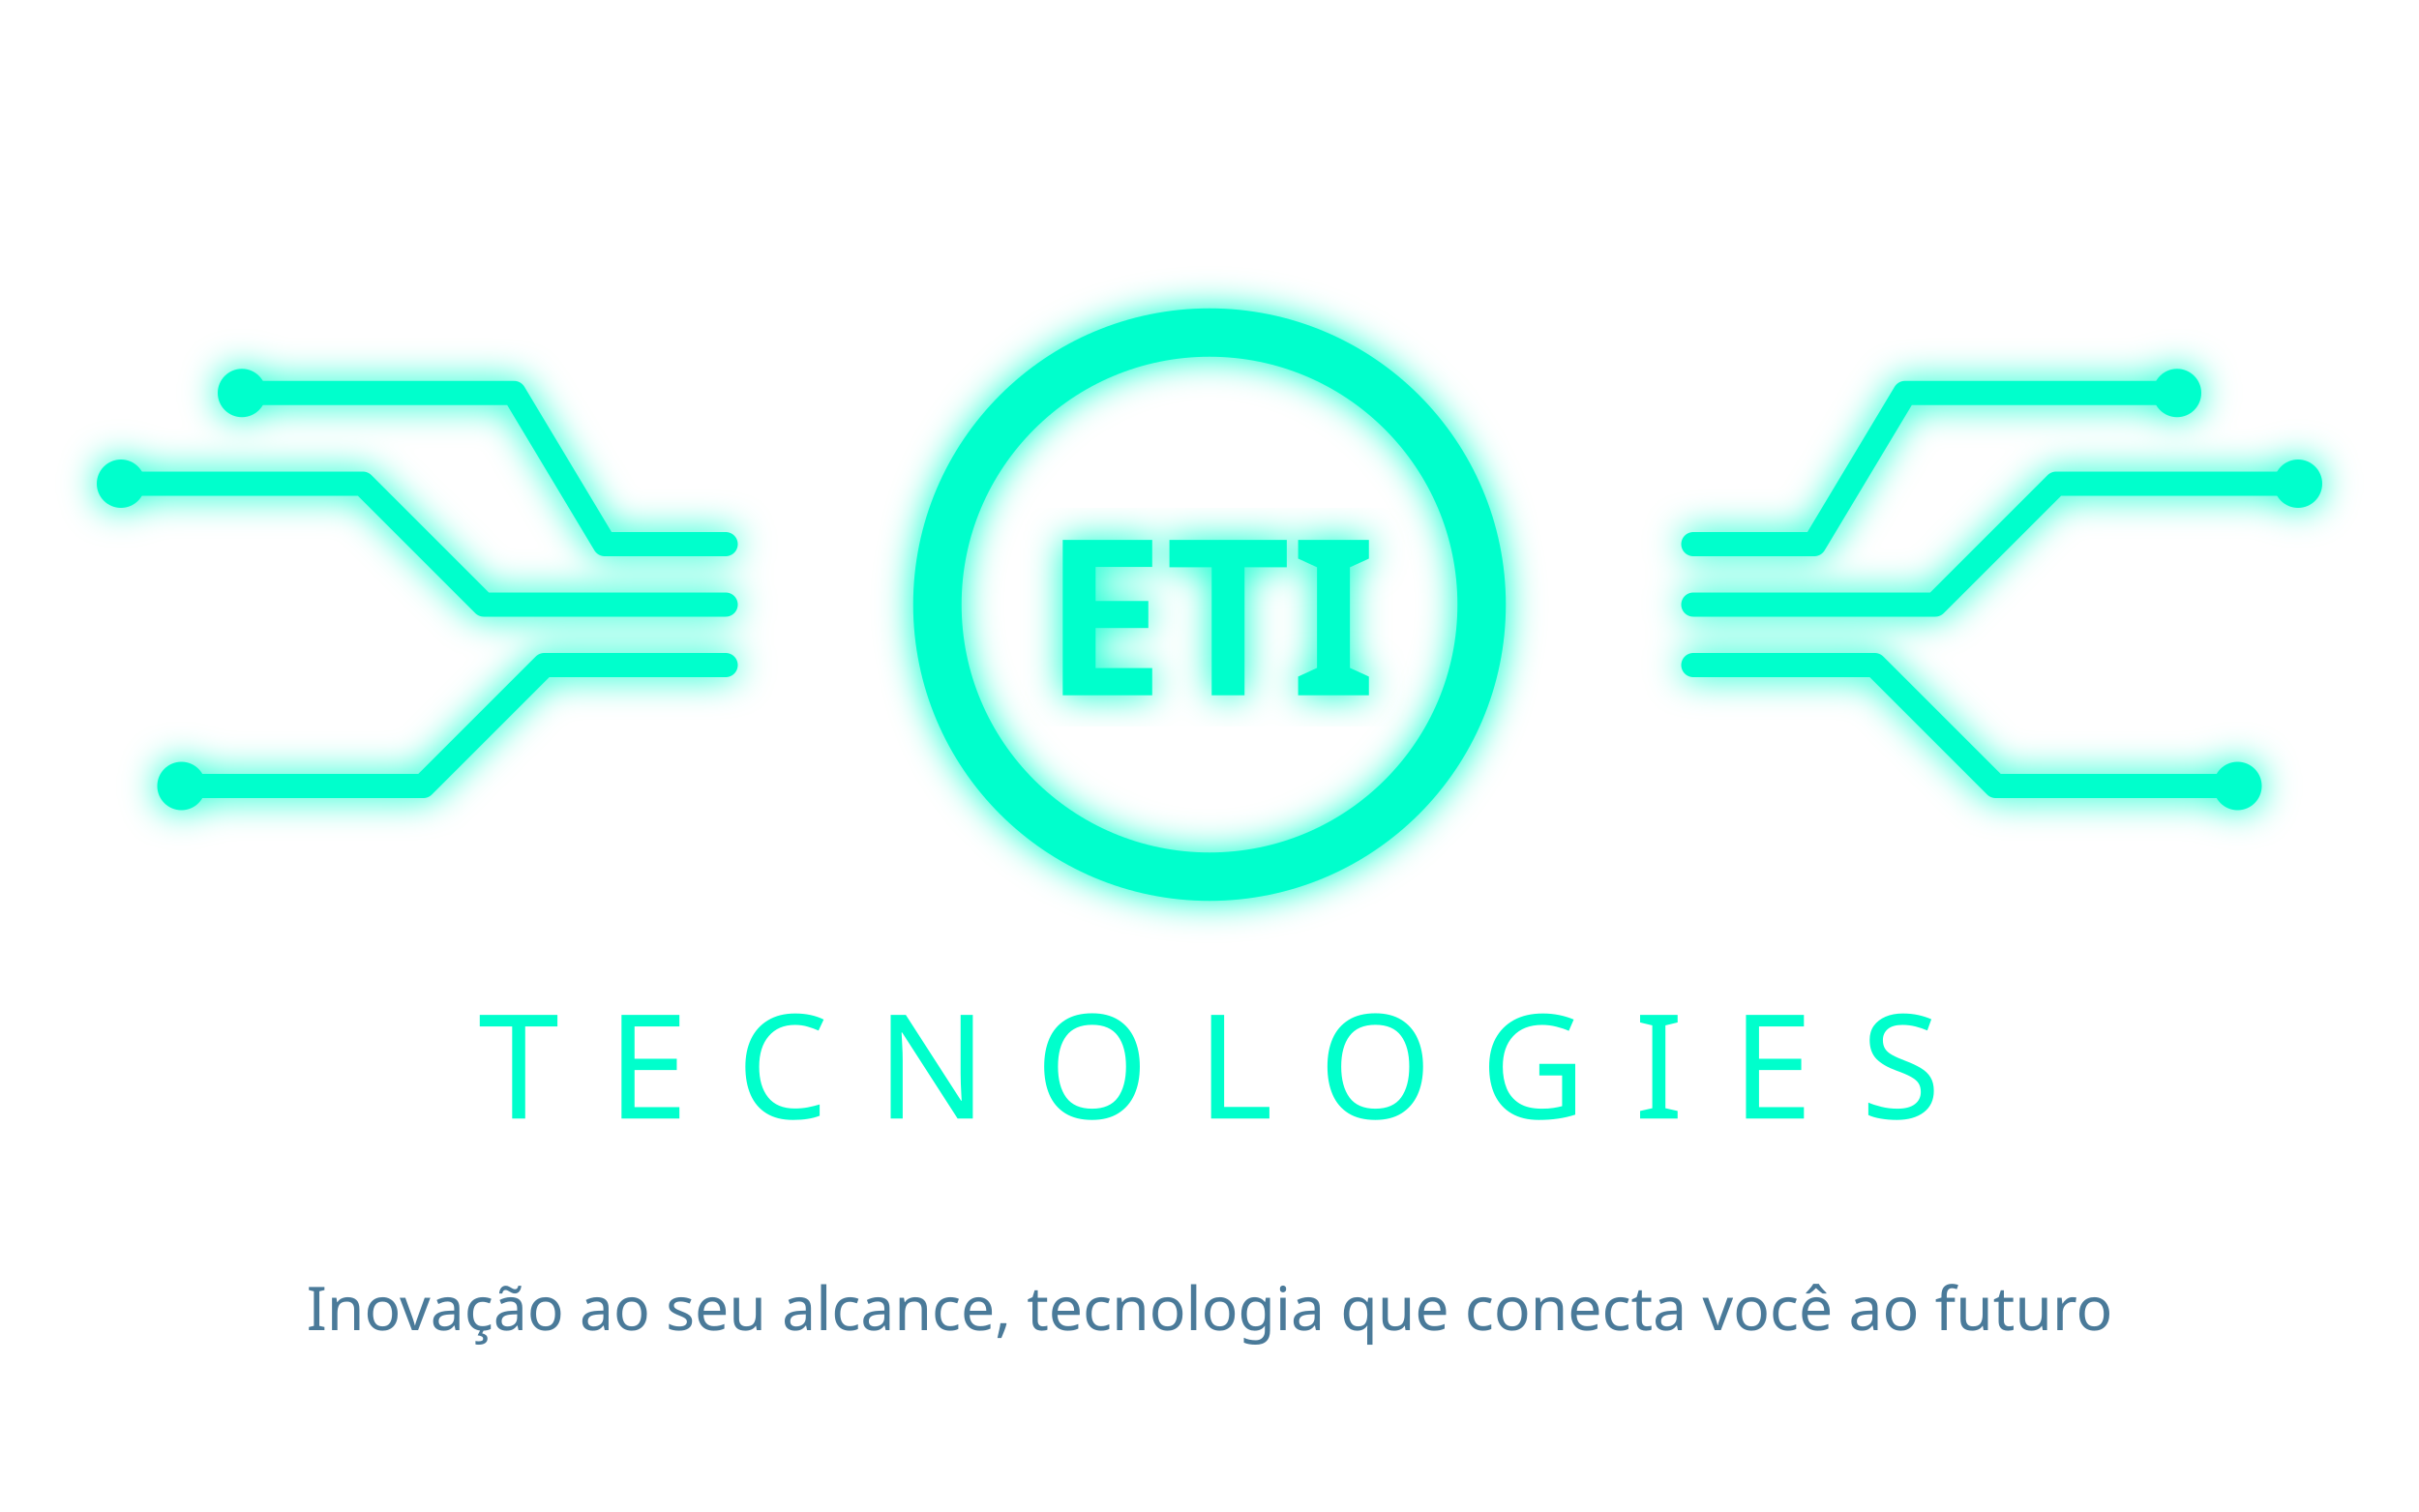
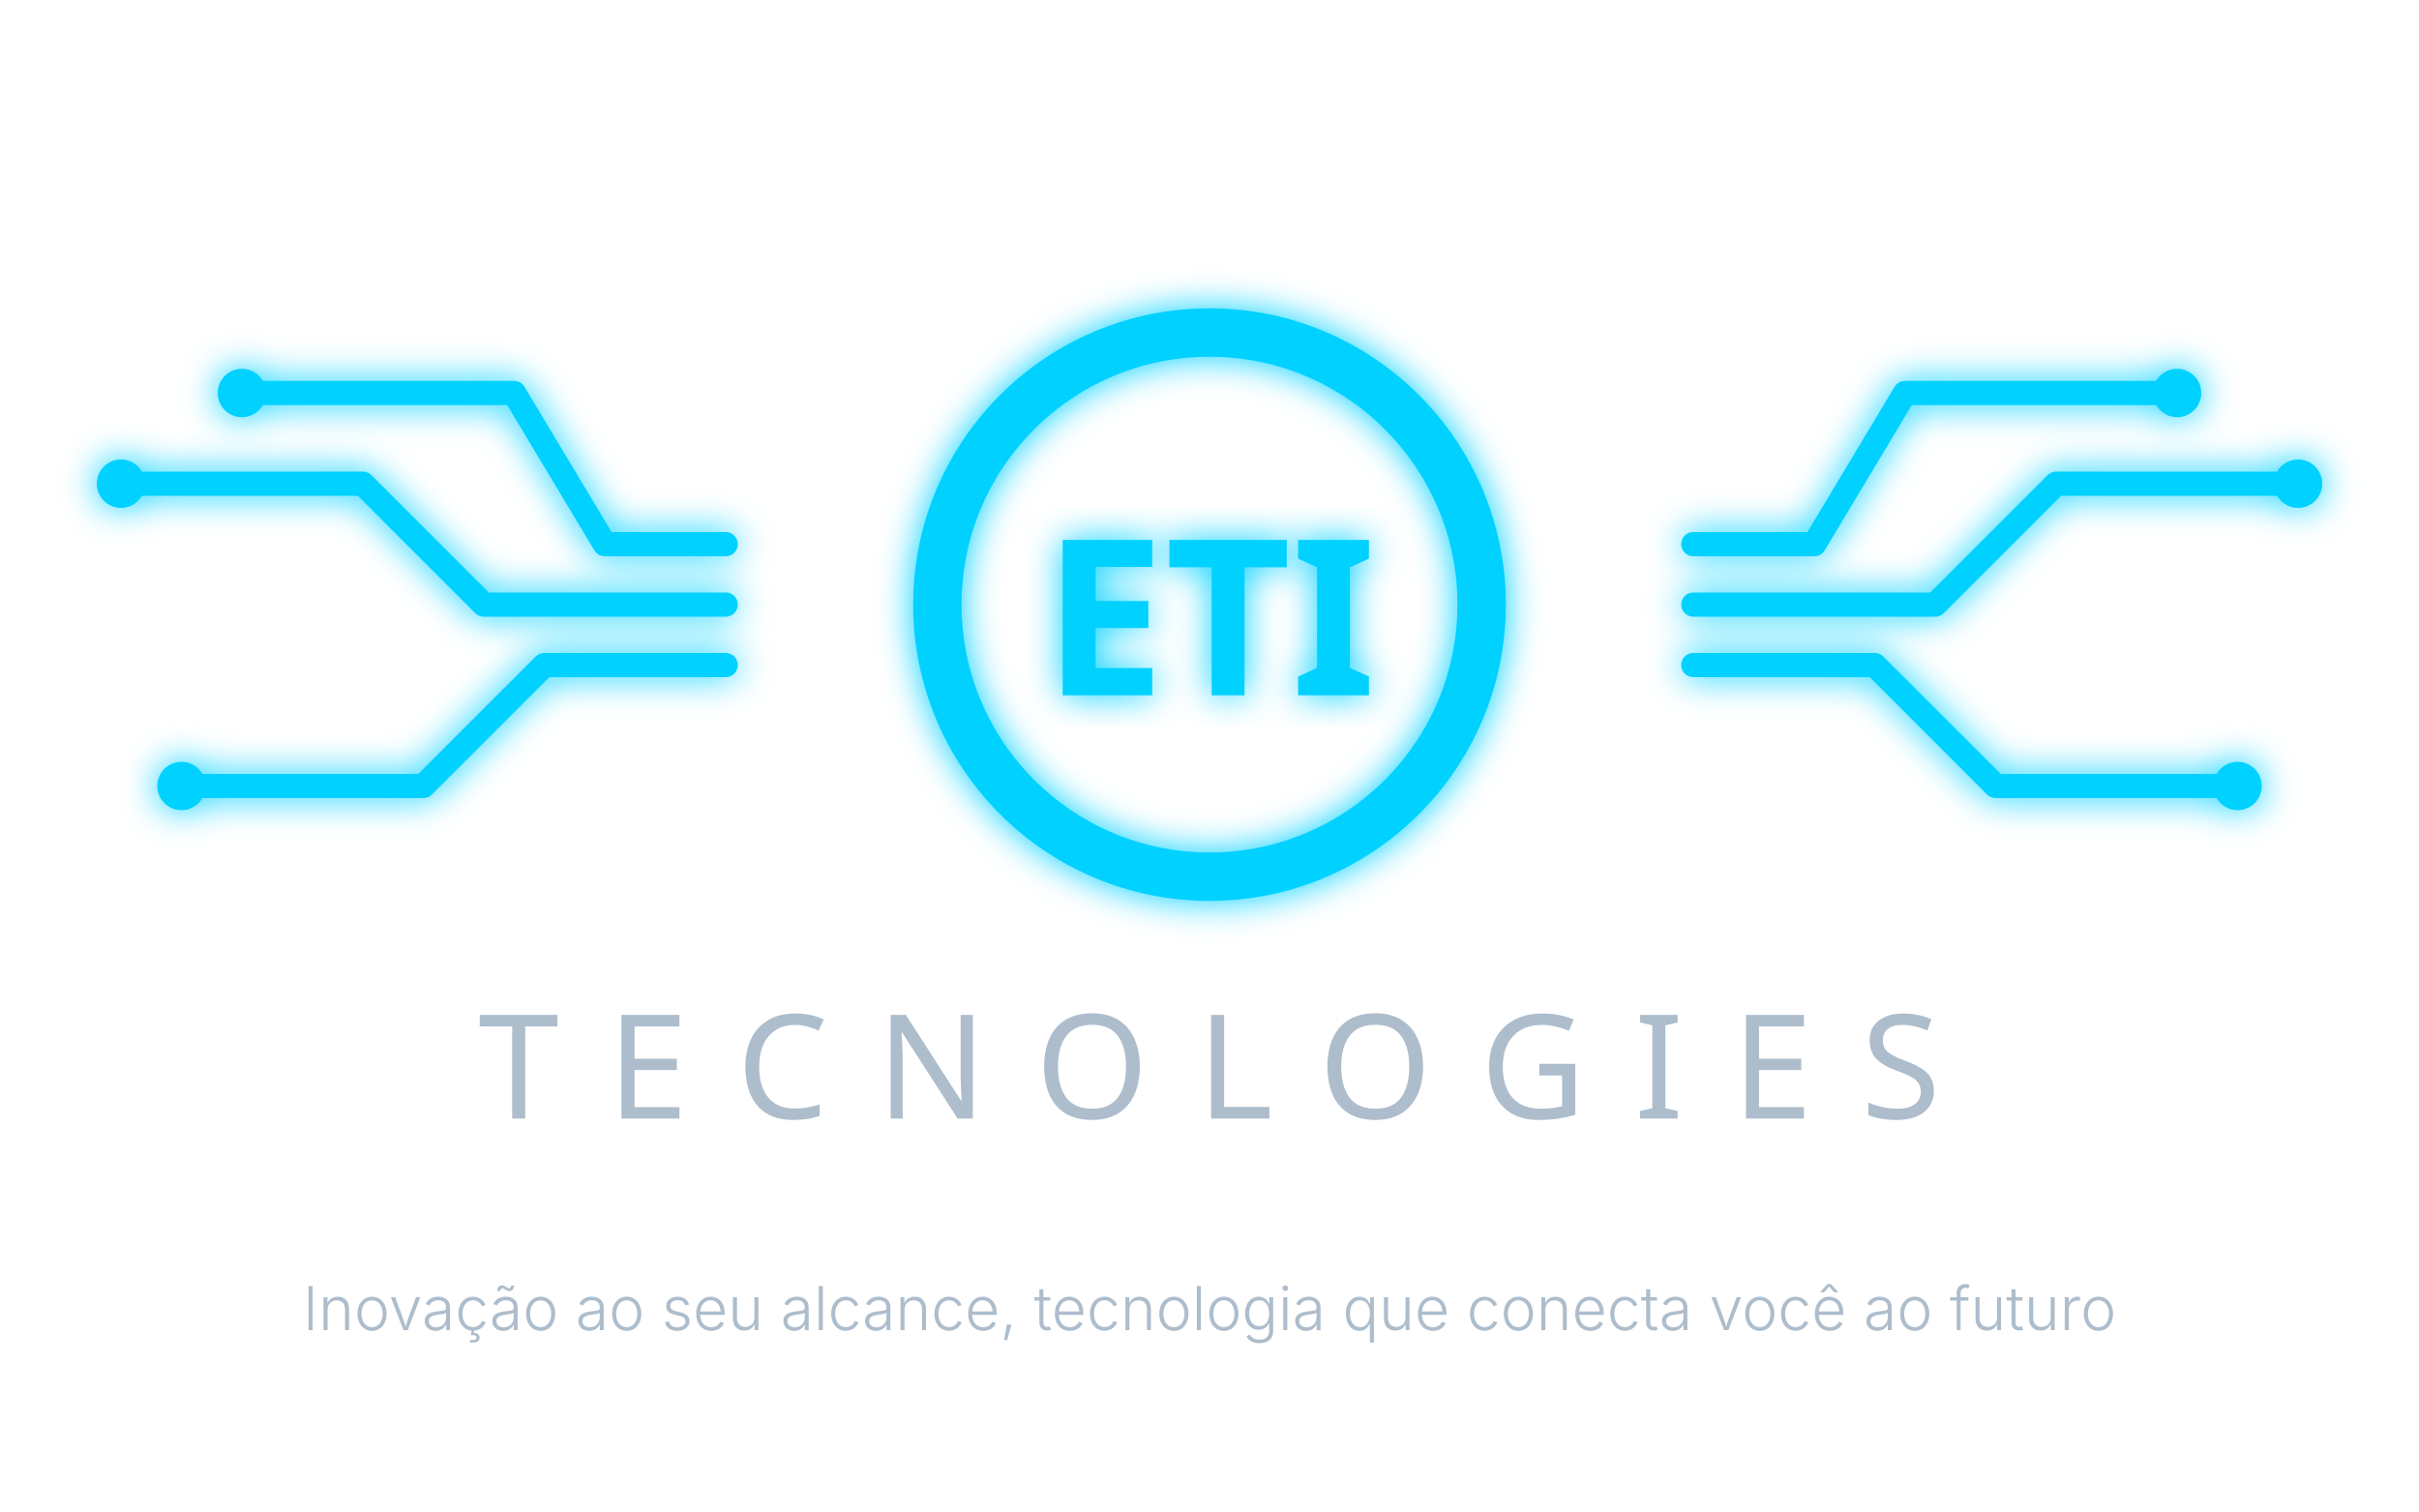
<svg xmlns="http://www.w3.org/2000/svg" width="400" height="250" viewBox="0 0 400 250">
  <defs>
    <filter id="neonGlow" x="-20%" y="-20%" width="140%" height="140%">
      <feGaussianBlur stdDeviation="3" result="blur" />
      <feComposite in="SourceGraphic" in2="blur" operator="over" />
    </filter>
  </defs>
-   <g fill="none" stroke="#00ffcc" stroke-width="4" stroke-linecap="round" stroke-linejoin="round" filter="url(#neonGlow)">
+   <g fill="none" stroke="#00d1ff" stroke-width="4" stroke-linecap="round" stroke-linejoin="round" filter="url(#neonGlow)">
    <path d="M120 100 L80 100 L60 80 L20 80" />
-     <circle cx="20" cy="80" r="4" fill="#00ffcc" stroke="none" />
+     <circle cx="20" cy="80" r="4" fill="#00d1ff" stroke="none" />
    <path d="M120 110 L90 110 L70 130 L30 130" />
-     <circle cx="30" cy="130" r="4" fill="#00ffcc" stroke="none" />
+     <circle cx="30" cy="130" r="4" fill="#00d1ff" stroke="none" />
    <path d="M120 90 L100 90 L85 65 L40 65" />
-     <circle cx="40" cy="65" r="4" fill="#00ffcc" stroke="none" />
+     <circle cx="40" cy="65" r="4" fill="#00d1ff" stroke="none" />
    <path d="M280 100 L320 100 L340 80 L380 80" />
-     <circle cx="380" cy="80" r="4" fill="#00ffcc" stroke="none" />
+     <circle cx="380" cy="80" r="4" fill="#00d1ff" stroke="none" />
    <path d="M280 110 L310 110 L330 130 L370 130" />
-     <circle cx="370" cy="130" r="4" fill="#00ffcc" stroke="none" />
+     <circle cx="370" cy="130" r="4" fill="#00d1ff" stroke="none" />
    <path d="M280 90 L300 90 L315 65 L360 65" />
-     <circle cx="360" cy="65" r="4" fill="#00ffcc" stroke="none" />
+     <circle cx="360" cy="65" r="4" fill="#00d1ff" stroke="none" />
    <circle cx="200" cy="100" r="45" stroke-width="8" />
  </g>
-   <text x="200" y="115" font-family="Orbitron, sans-serif" font-size="36" font-weight="900" fill="#00ffcc" text-anchor="middle" filter="url(#neonGlow)">ETI</text>
-   <text x="200" y="185" font-family="Orbitron, sans-serif" font-size="24" font-weight="400" fill="#00ffcc" text-anchor="middle" letter-spacing="8">TECNOLOGIES</text>
-   <text x="200" y="220" font-family="Rajdhani, sans-serif" font-size="10" font-weight="300" fill="#4a7a99" text-anchor="middle">Inovação ao seu alcance, tecnologia que conecta você ao futuro</text>
+   <text x="200" y="115" font-family="Montserrat, sans-serif" font-size="36" font-weight="900" fill="#00d1ff" text-anchor="middle" filter="url(#neonGlow)">ETI</text>
+   <text x="200" y="185" font-family="Montserrat, sans-serif" font-size="24" font-weight="400" fill="#adbdcc" text-anchor="middle" letter-spacing="8">TECNOLOGIES</text>
+   <text x="200" y="220" font-family="Inter, sans-serif" font-size="10" font-weight="300" fill="#adbdcc" text-anchor="middle">Inovação ao seu alcance, tecnologia que conecta você ao futuro</text>
</svg>
